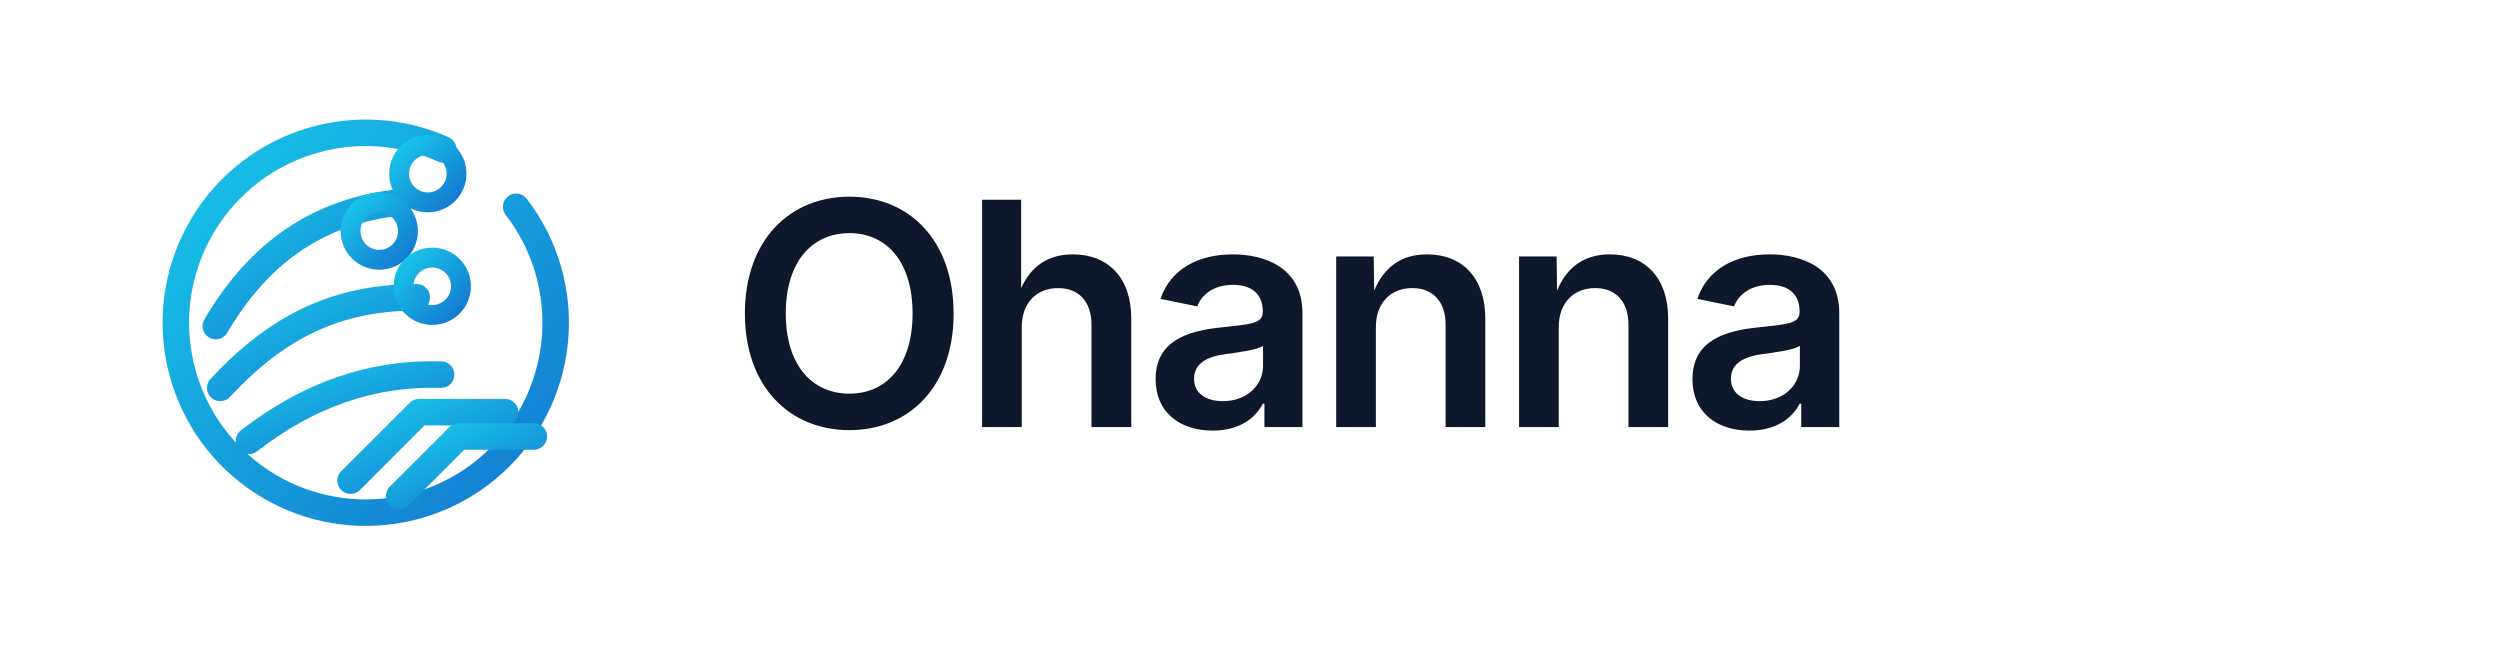
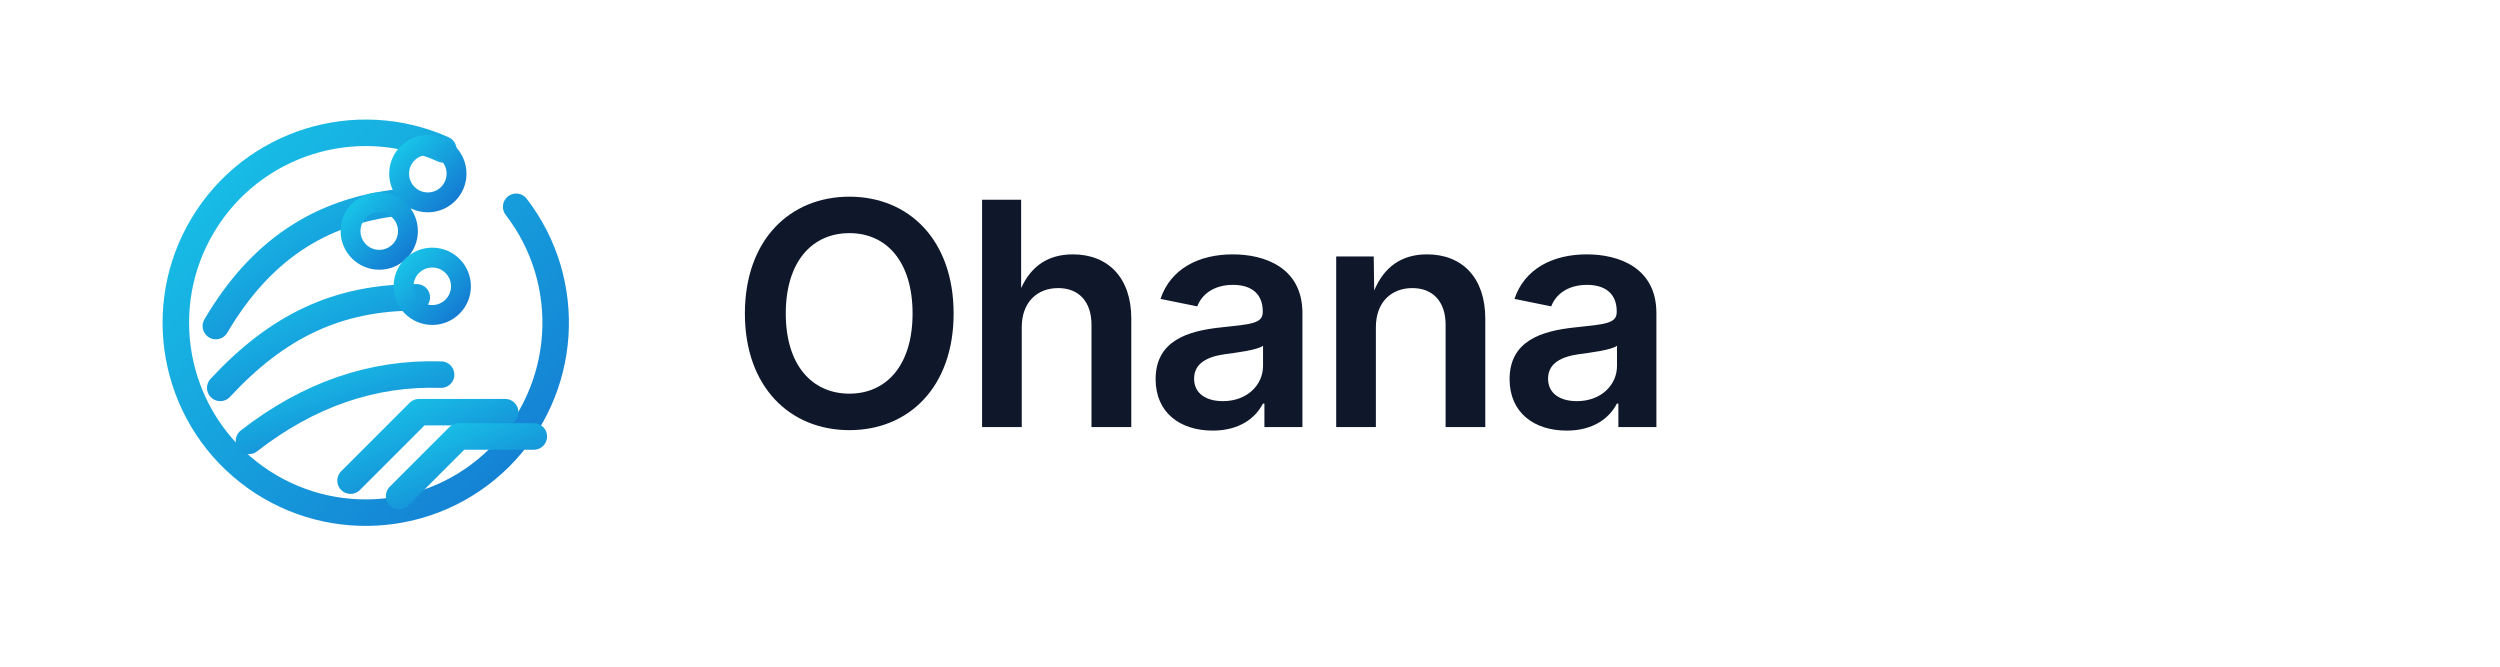
<svg xmlns="http://www.w3.org/2000/svg" viewBox="0 0 1200 320" role="img" aria-labelledby="title desc">
  <defs>
    <linearGradient id="g" x1="0" y1="0" x2="1" y2="1">
      <stop offset="0" stop-color="#18C5E8" />
      <stop offset="1" stop-color="#1479D1" />
    </linearGradient>
  </defs>
  <rect width="1200" height="320" rx="32" fill="none" />
  <g transform="translate(40 24) scale(.53)">
    <g fill="none" stroke="url(#g)" stroke-width="24" stroke-linecap="round" stroke-linejoin="round">
      <path d="M392 142a172 172 0 1 1-66-52" />
      <path d="M120 250c40-68 94-104 166-112" />
      <path d="M124 306c52-56 106-82 178-82" />
      <path d="M150 354c54-42 112-62 174-60" />
      <path d="M242 390l62-62h78" />
      <path d="M286 404l54-54h68" />
    </g>
    <g fill="none" stroke="url(#g)" stroke-width="18">
      <circle cx="312" cy="112" r="26" />
      <circle cx="268" cy="164" r="26" />
      <circle cx="316" cy="214" r="26" />
    </g>
  </g>
-   <text x="350" y="205" fill="#0F172A" font-family="Inter, Segoe UI, Arial, sans-serif" font-size="150" font-weight="600" letter-spacing="-4">Ohanna</text>
+   <text x="350" y="205" fill="#0F172A" font-family="Inter, Segoe UI, Arial, sans-serif" font-size="150" font-weight="600" letter-spacing="-4">Ohana</text>
</svg>
